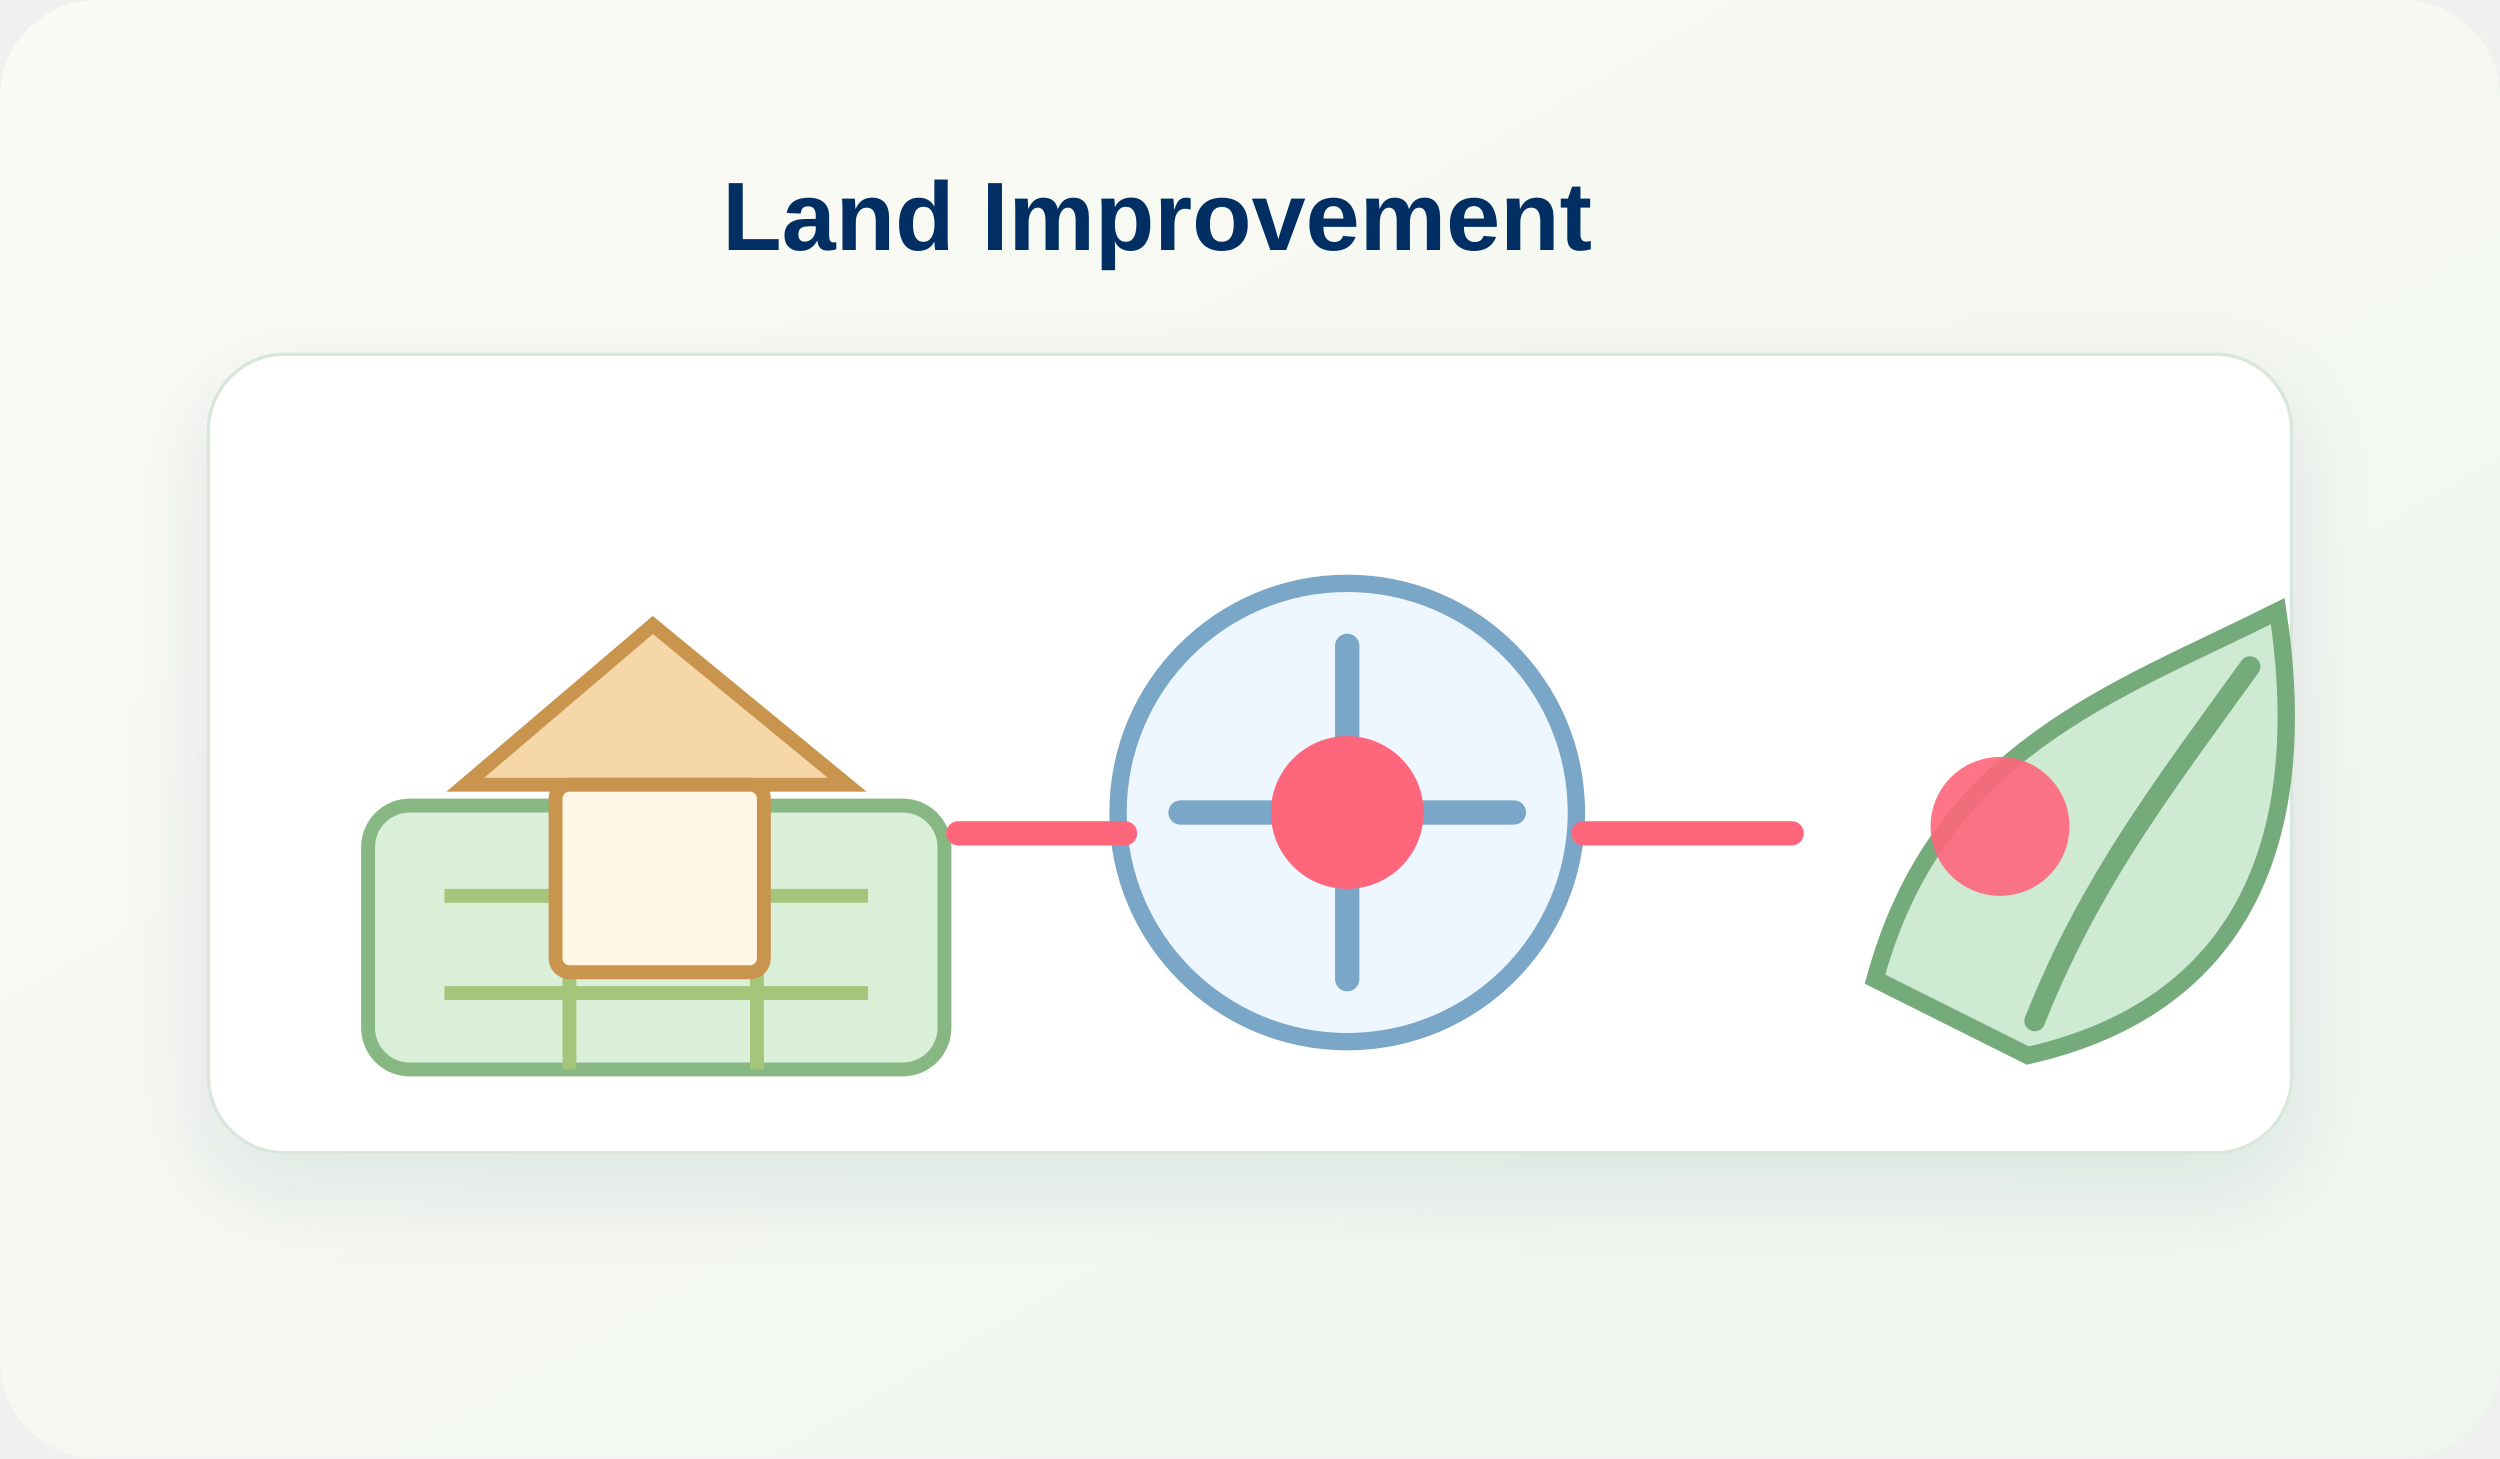
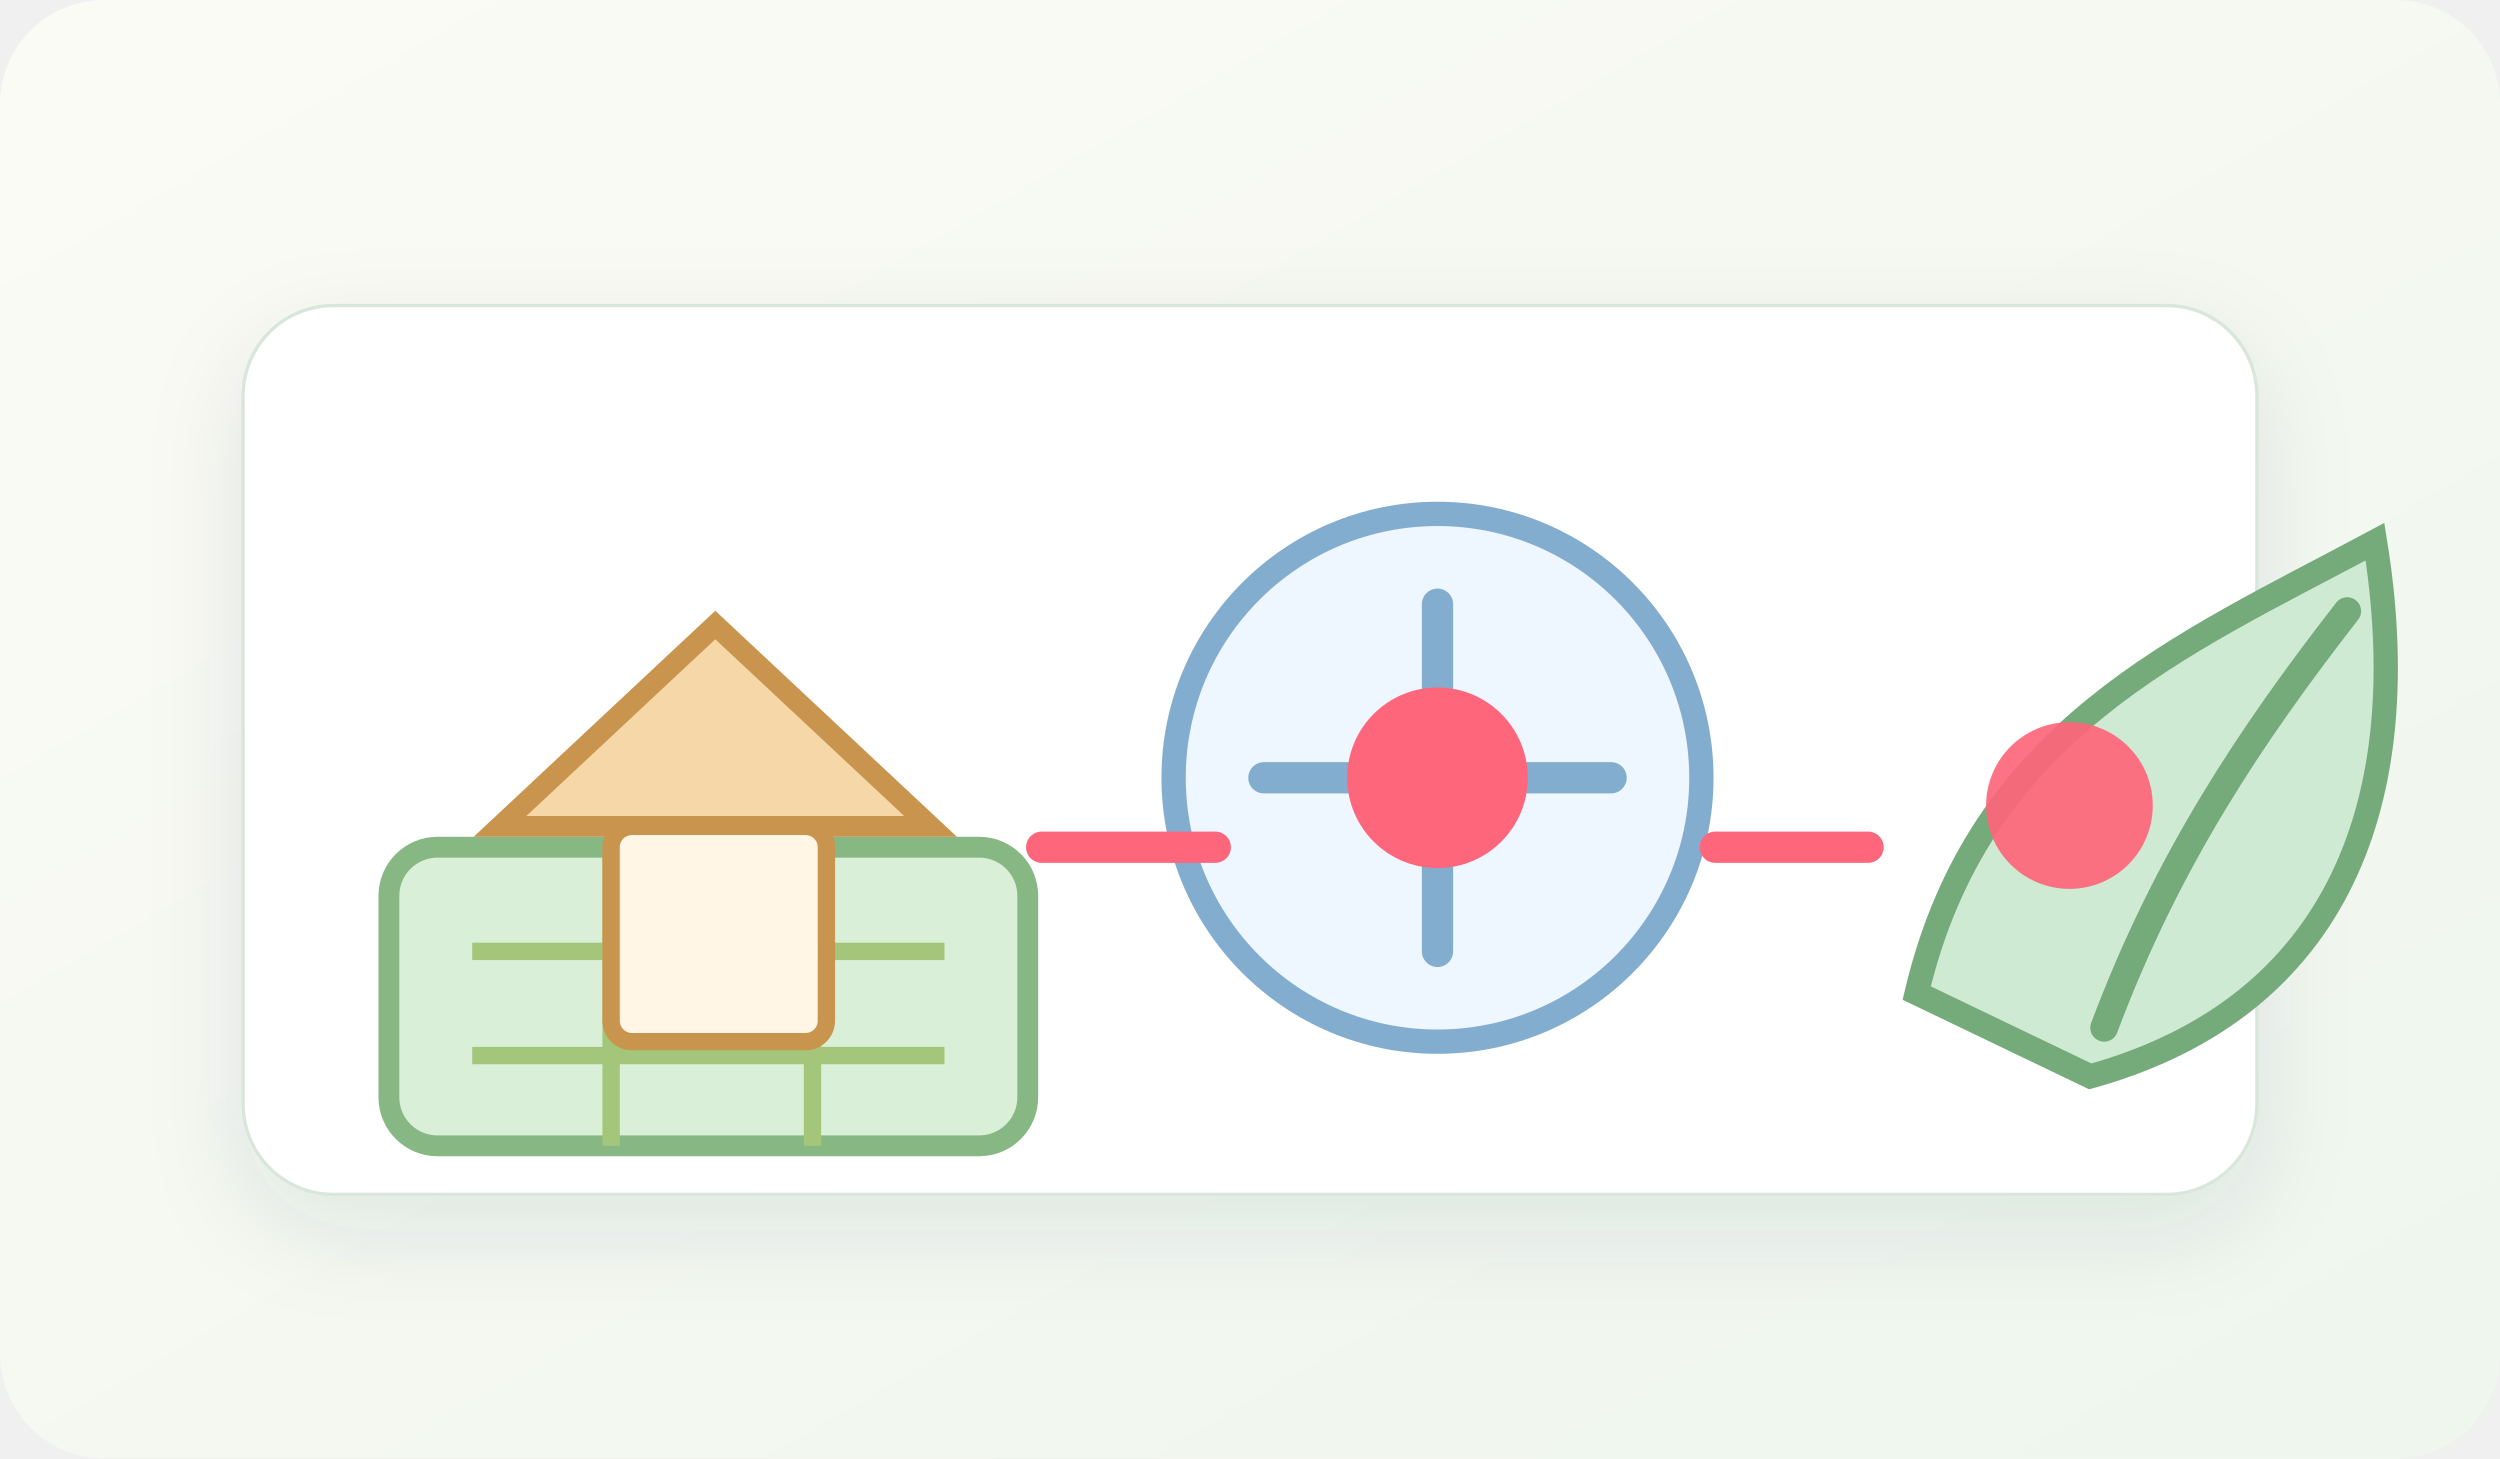
<svg xmlns="http://www.w3.org/2000/svg" viewBox="0 0 720 420" role="img" aria-labelledby="title desc">
  <defs>
    <linearGradient id="bg" x1="0" y1="0" x2="1" y2="1">
      <stop offset="0" stop-color="#fbfbf5" />
      <stop offset="1" stop-color="#eef6ed" />
    </linearGradient>
-     <filter id="shadow" x="-20%" y="-20%" width="140%" height="140%">
-       <feDropShadow dx="0" dy="10" stdDeviation="12" flood-color="#012f63" flood-opacity=".10" />
+     <filter id="soft" x="-20%" y="-20%" width="140%" height="140%">
+       <feDropShadow dx="0" dy="10" stdDeviation="14" flood-color="#012f63" flood-opacity=".09" />
    </filter>
  </defs>
-   <rect width="720" height="420" rx="28" fill="url(#bg)" />
-   <g filter="url(#shadow)">
-     <rect x="60" y="102" width="600" height="230" rx="22" fill="#fff" stroke="#d9e6dc" />
+   <rect width="720" height="420" rx="30" fill="url(#bg)" />
+   <rect x="70" y="88" width="580" height="256" rx="26" fill="#fff" stroke="#d9e6dc" filter="url(#soft)" />
+   <g transform="translate(112 128)">
+     <rect x="0" y="116" width="184" height="86" rx="14" fill="#d9efd8" stroke="#87b783" stroke-width="6" />
+     <path d="M24 146 H160 M24 176 H160 M64 118 V202 M122 118 V202" stroke="#a3c67a" stroke-width="5" />
+     <path d="M32 110 L94 52 L156 110 Z" fill="#f6d7a7" stroke="#c8944e" stroke-width="6" />
+     <rect x="64" y="110" width="62" height="62" rx="6" fill="#fff6e6" stroke="#c8944e" stroke-width="5" />
  </g>
-   <g transform="translate(106 154)">
-     <rect x="0" y="78" width="166" height="76" rx="12" fill="#d9efd8" stroke="#87b783" stroke-width="4" />
-     <path d="M22 104 H144 M22 132 H144 M58 80 V154 M112 80 V154" stroke="#a3c67a" stroke-width="4" />
-     <path d="M28 72 L82 26 L138 72 Z" fill="#f6d7a7" stroke="#c8944e" stroke-width="4" />
-     <rect x="54" y="72" width="60" height="54" rx="4" fill="#fff6e6" stroke="#c8944e" stroke-width="4" />
+   <g transform="translate(334 132)">
+     <circle cx="80" cy="92" r="76" fill="#eef6ff" stroke="#82adcf" stroke-width="7" />
+     <path d="M80 42 V142 M30 92 H130" stroke="#82adcf" stroke-width="9" stroke-linecap="round" />
+     <circle cx="80" cy="92" r="26" fill="#fe667b" />
  </g>
-   <g transform="translate(310 150)">
-     <circle cx="78" cy="84" r="66" fill="#eef6ff" stroke="#7aa6c8" stroke-width="5" />
-     <path d="M78 36 V132 M30 84 H126" stroke="#7aa6c8" stroke-width="7" stroke-linecap="round" />
-     <circle cx="78" cy="84" r="22" fill="#fe667b" />
+   <g transform="translate(532 136)">
+     <path d="M20 150 C38 74, 96 50, 152 20 C164 94, 142 154, 70 174 Z" fill="#cfead2" stroke="#75aa7b" stroke-width="7" />
+     <path d="M74 160 C92 112, 116 76, 144 40" fill="none" stroke="#75aa7b" stroke-width="8" stroke-linecap="round" />
+     <circle cx="64" cy="96" r="24" fill="#fe667b" opacity=".92" />
  </g>
-   <g transform="translate(520 158)">
-     <path d="M20 124 C38 58, 88 42, 136 18 C146 84, 126 132, 64 146 Z" fill="#cfead2" stroke="#75aa7b" stroke-width="5" />
-     <path d="M66 136 C82 96, 102 70, 128 34" fill="none" stroke="#75aa7b" stroke-width="6" stroke-linecap="round" />
-     <circle cx="56" cy="80" r="20" fill="#fe667b" opacity=".9" />
-   </g>
-   <path d="M276 240 H324 M456 240 H516" stroke="#fe667b" stroke-width="7" stroke-linecap="round" />
-   <text x="208" y="72" fill="#012f63" font-family="Arial, sans-serif" font-size="28" font-weight="700">Land Improvement</text>
+   <path d="M300 244 H350 M494 244 H538" stroke="#fe667b" stroke-width="9" stroke-linecap="round" />
</svg>
